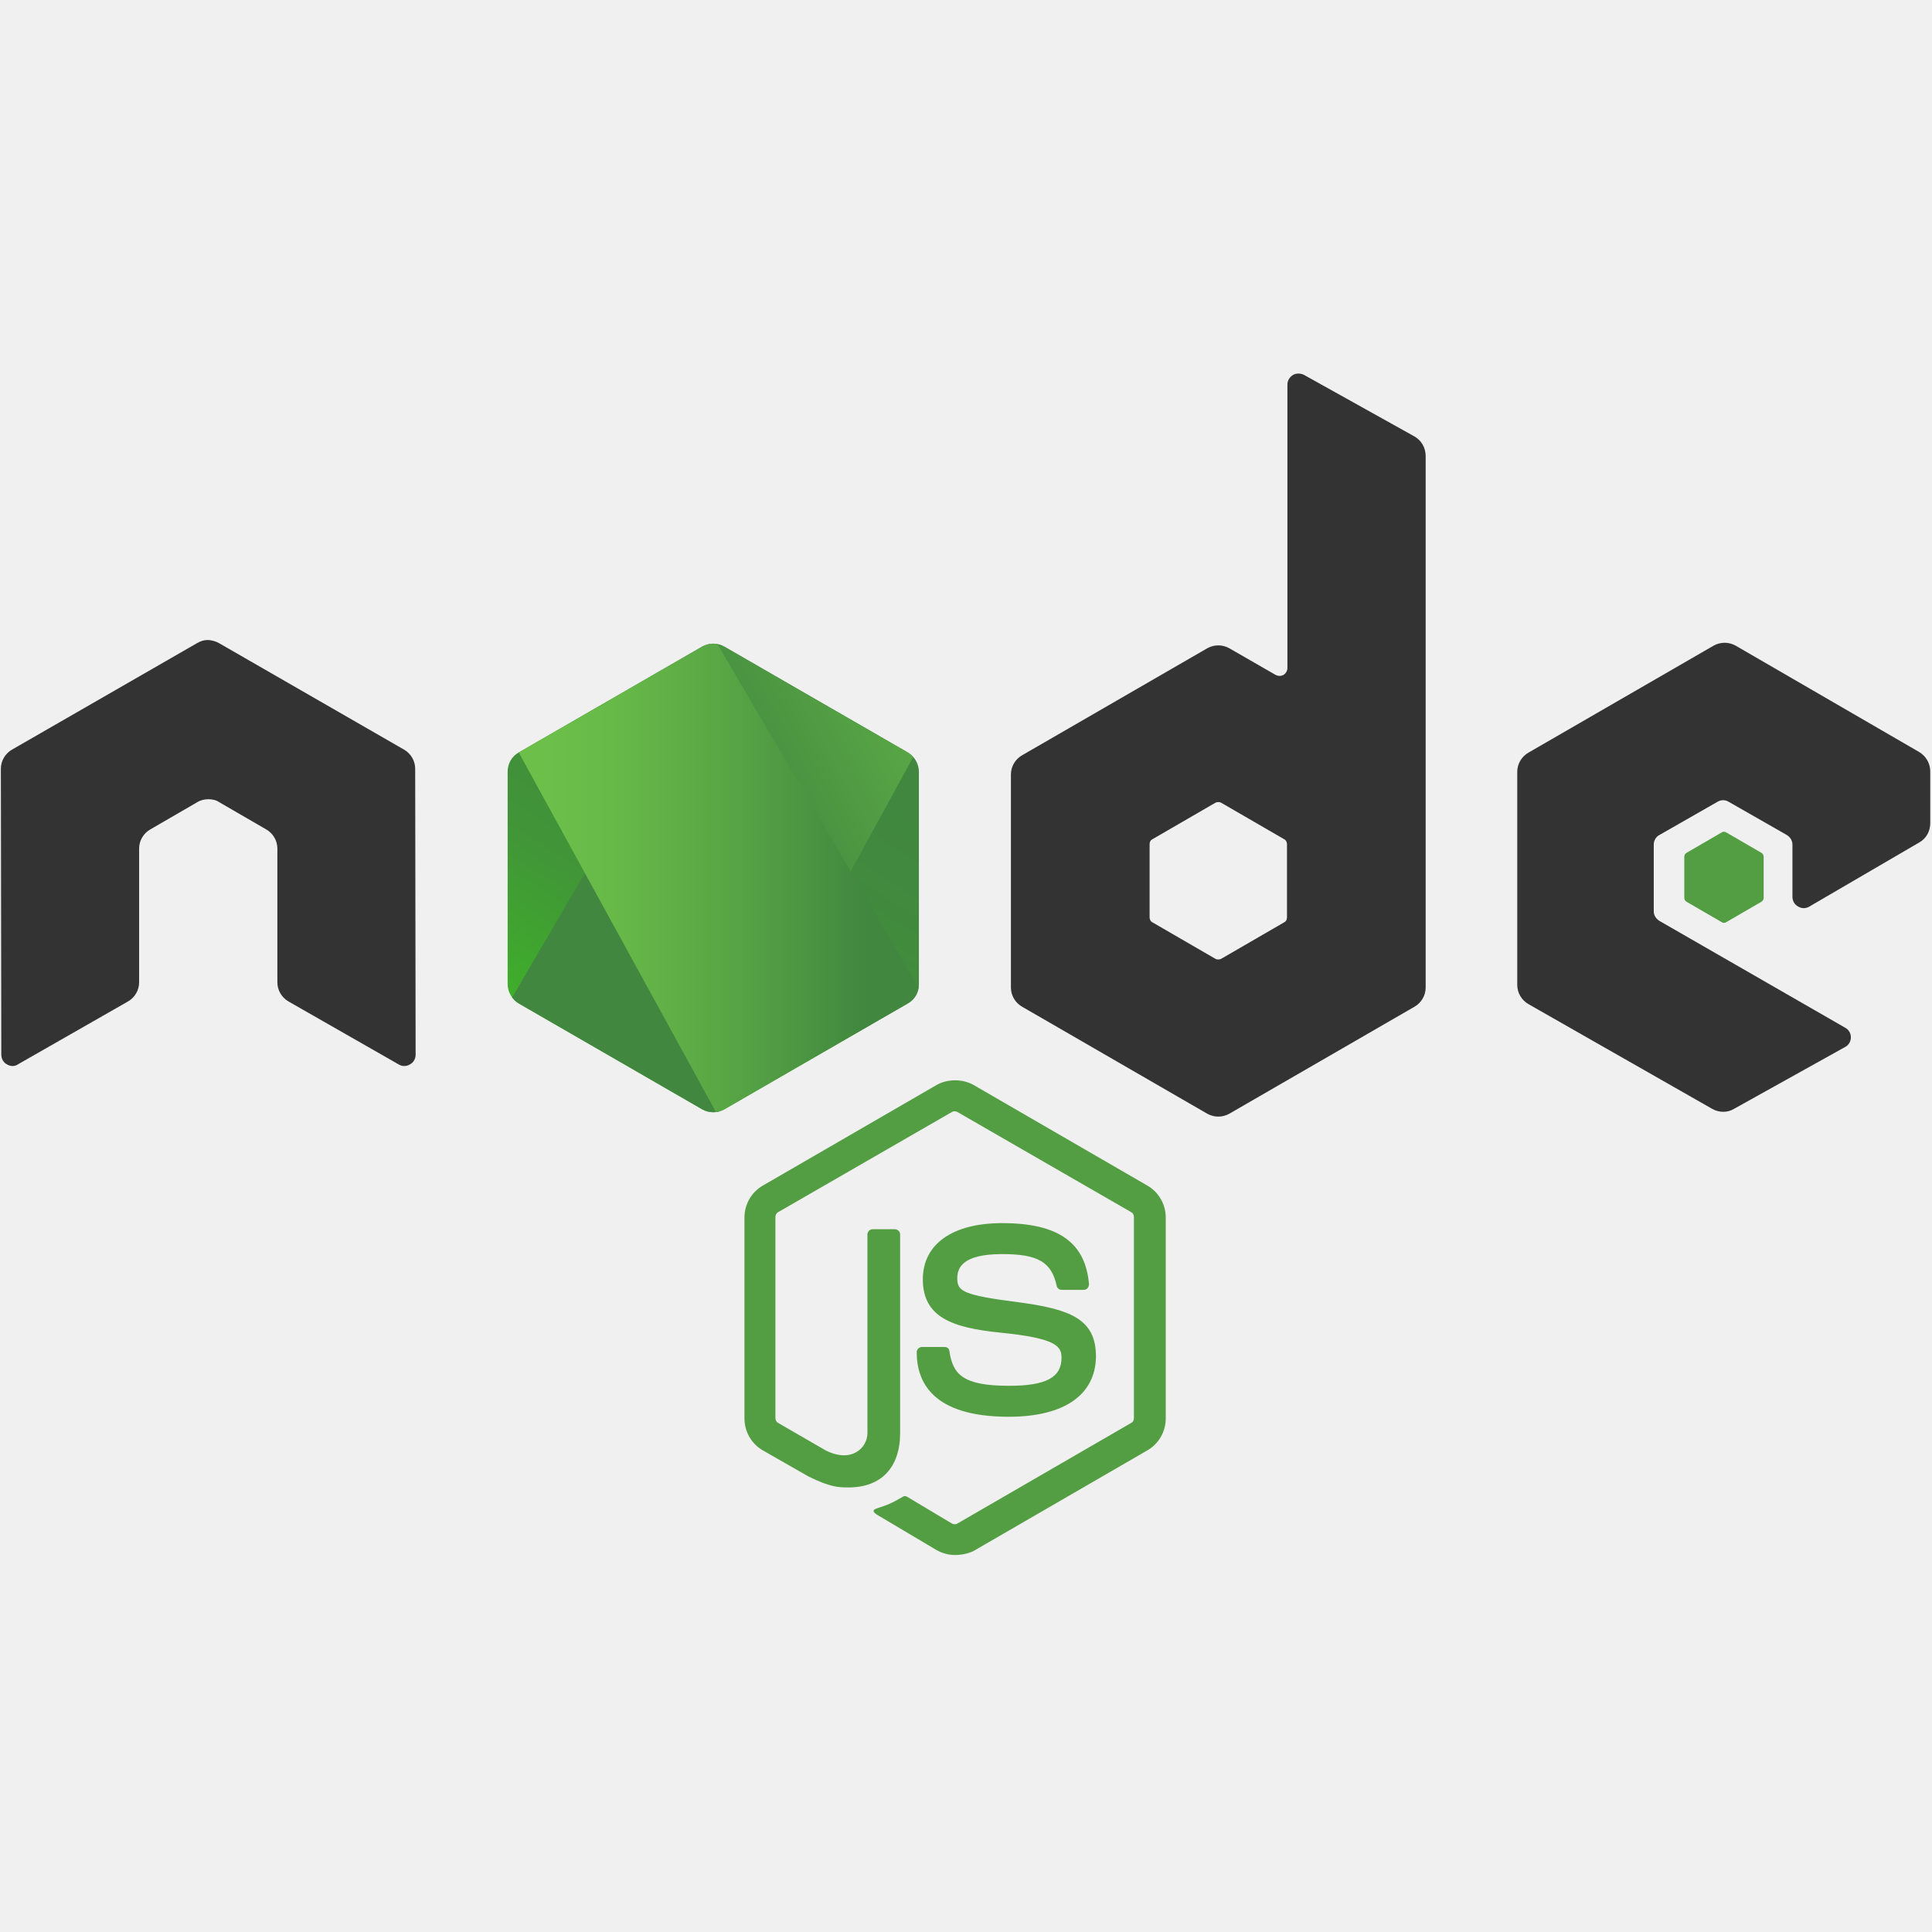
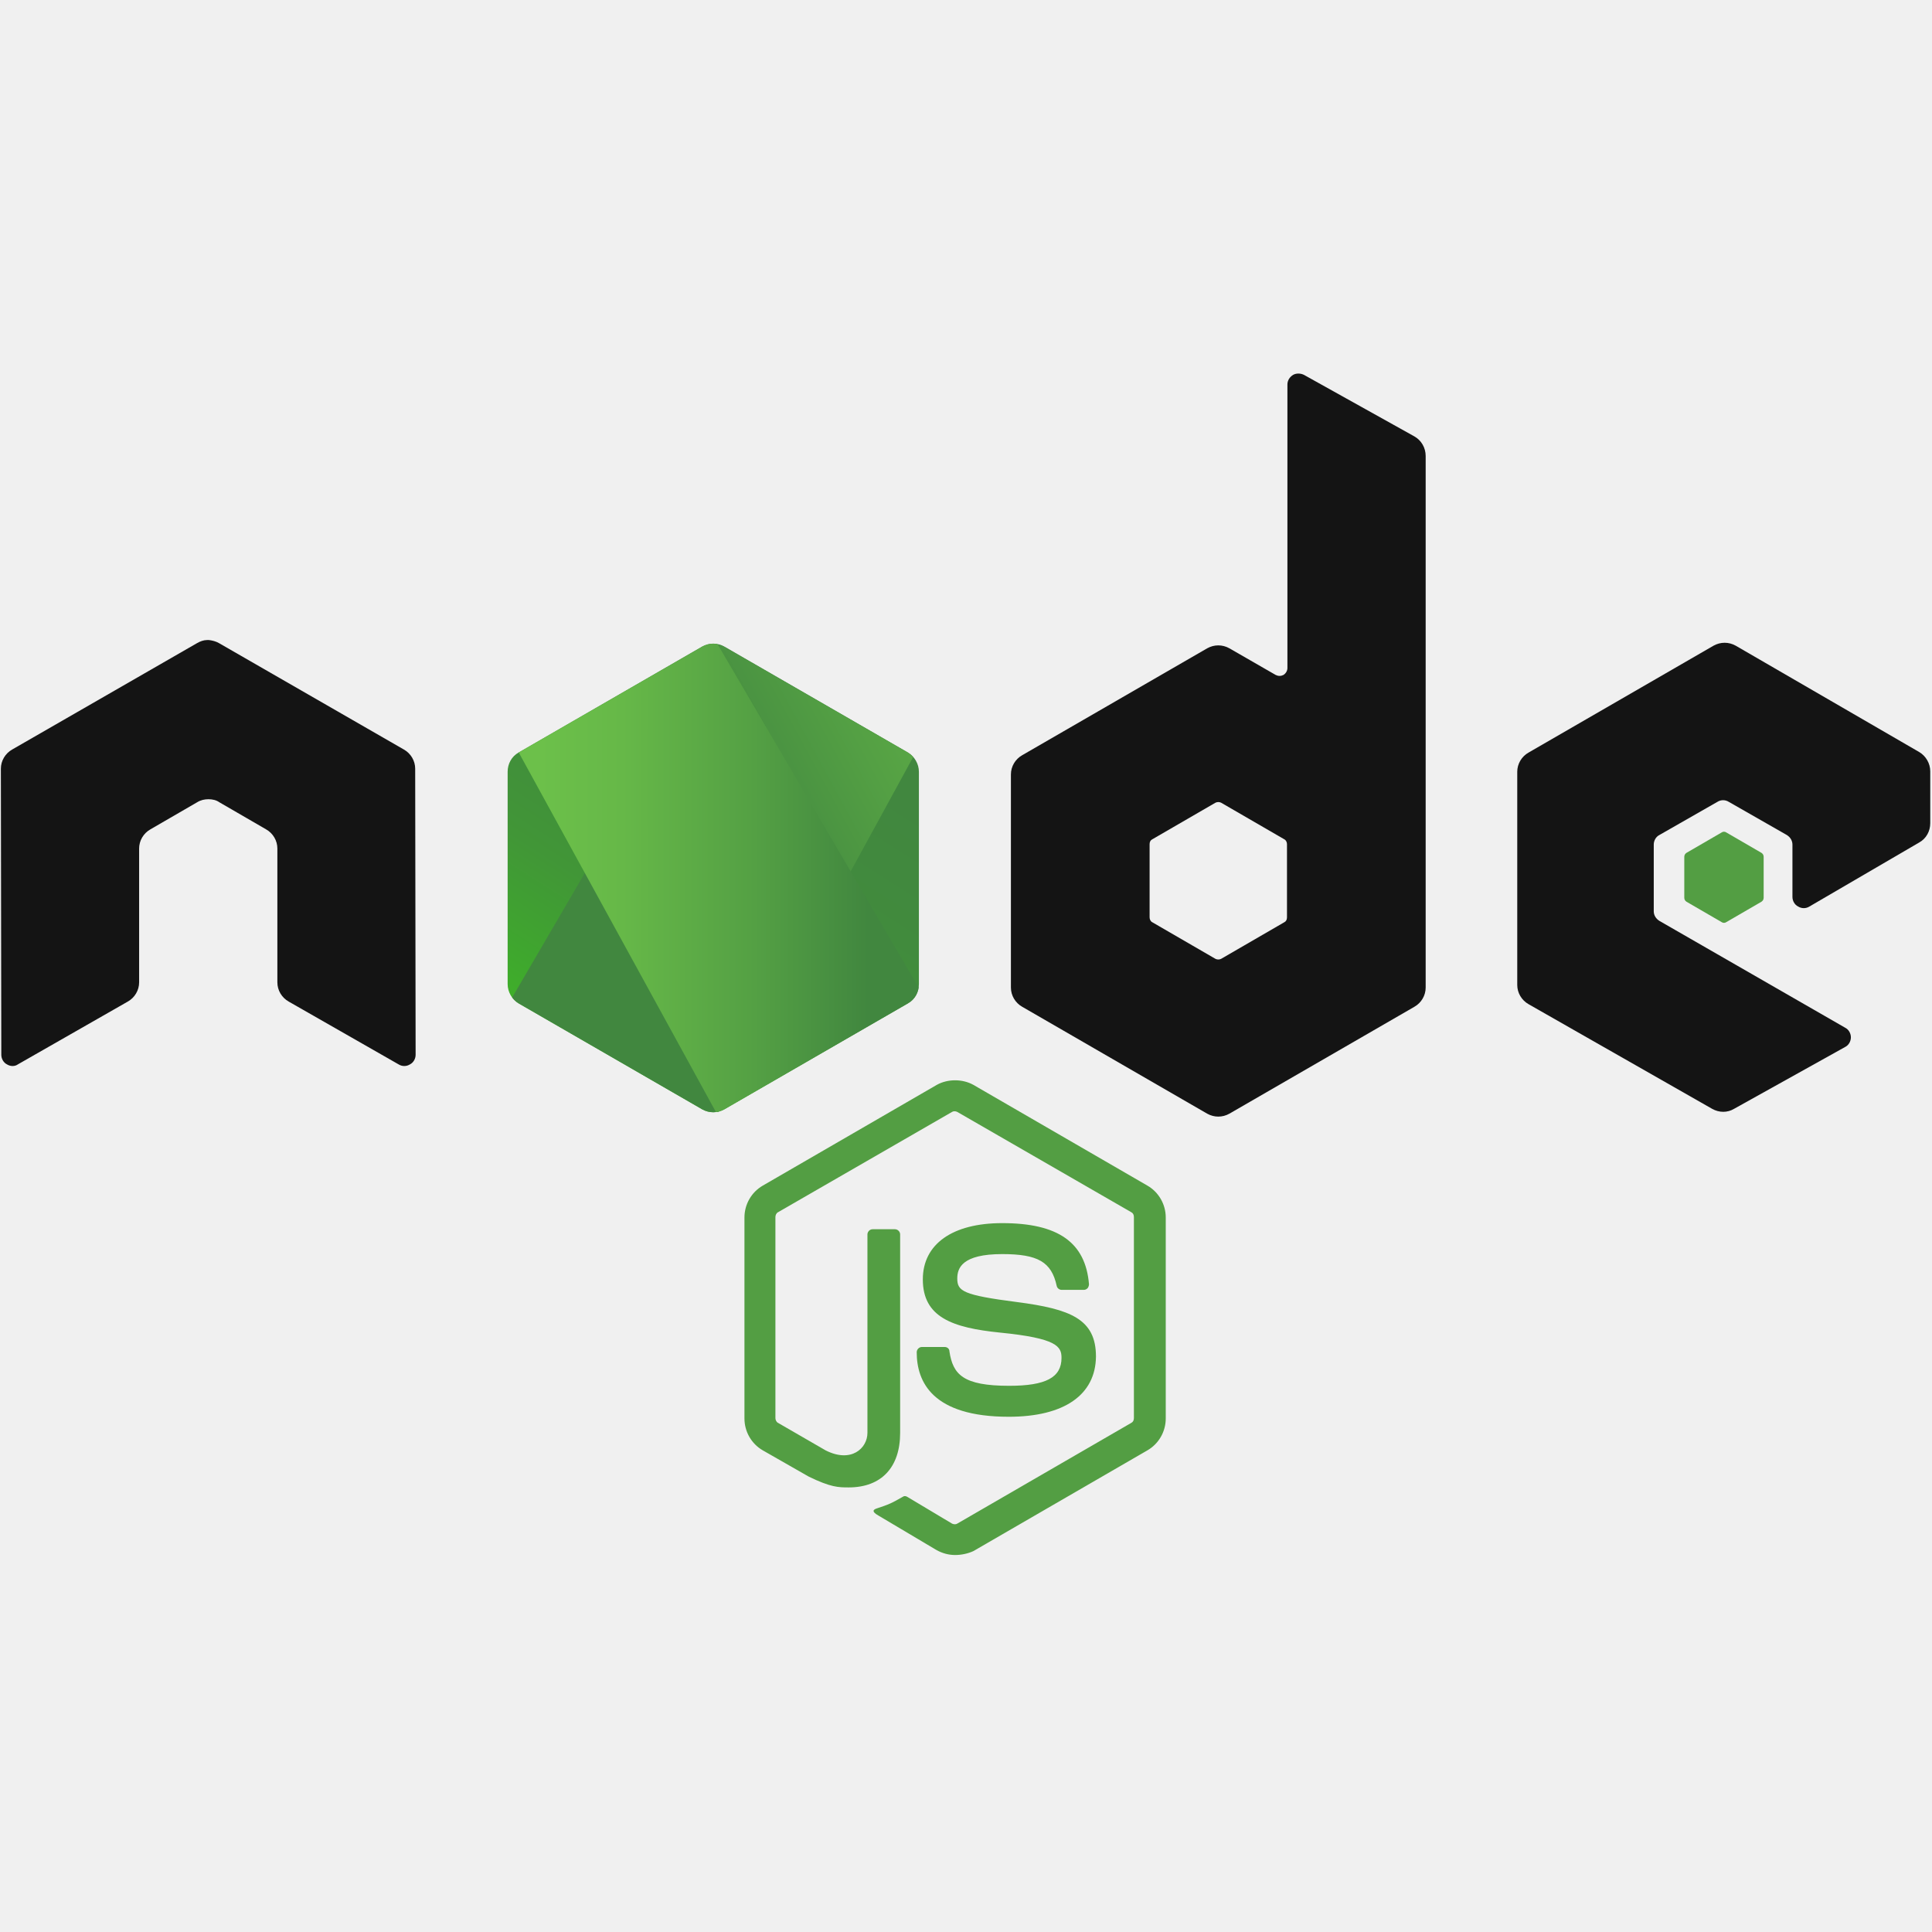
<svg xmlns="http://www.w3.org/2000/svg" xmlns:xlink="http://www.w3.org/1999/xlink" width="50px" height="50px" viewBox="0 0 512 314" version="1.1" preserveAspectRatio="xMidYMid">
  <defs>
    <linearGradient x1="68.188%" y1="17.487%" x2="27.823%" y2="89.755%" id="linearGradient-1">
      <stop stop-color="#41873F" offset="0%" />
      <stop stop-color="#418B3D" offset="32.88%" />
      <stop stop-color="#419637" offset="63.52%" />
      <stop stop-color="#3FA92D" offset="93.19%" />
      <stop stop-color="#3FAE2A" offset="100%" />
    </linearGradient>
    <path id="path-2" d="M57.903,1.849 C56.054,0.809 53.858,0.809 52.009,1.849 L3.352,29.934 C1.502,30.974 0.462,32.939 0.462,35.019 L0.462,91.305 C0.462,93.385 1.618,95.35 3.352,96.39 L52.009,124.475 C53.858,125.515 56.054,125.515 57.903,124.475 L106.561,96.39 C108.41,95.35 109.45,93.385 109.45,91.305 L109.45,35.019 C109.45,32.939 108.294,30.974 106.561,29.934 L57.903,1.849 L57.903,1.849 Z" />
    <linearGradient x1="43.277%" y1="55.169%" x2="159.245%" y2="-18.306%" id="linearGradient-4">
      <stop stop-color="#41873F" offset="13.76%" />
      <stop stop-color="#54A044" offset="40.32%" />
      <stop stop-color="#66B848" offset="71.36%" />
      <stop stop-color="#6CC04A" offset="90.81%" />
    </linearGradient>
    <linearGradient x1="-4413.77%" y1="13.43%" x2="5327.93%" y2="13.43%" id="linearGradient-5">
      <stop stop-color="#6CC04A" offset="9.192%" />
      <stop stop-color="#66B848" offset="28.64%" />
      <stop stop-color="#54A044" offset="59.68%" />
      <stop stop-color="#41873F" offset="86.24%" />
    </linearGradient>
    <linearGradient x1="-4.389%" y1="49.997%" x2="101.499%" y2="49.997%" id="linearGradient-6">
      <stop stop-color="#6CC04A" offset="9.192%" />
      <stop stop-color="#66B848" offset="28.64%" />
      <stop stop-color="#54A044" offset="59.68%" />
      <stop stop-color="#41873F" offset="86.24%" />
    </linearGradient>
    <linearGradient x1="-9713.77%" y1="36.21%" x2="27.93%" y2="36.21%" id="linearGradient-7">
      <stop stop-color="#6CC04A" offset="9.192%" />
      <stop stop-color="#66B848" offset="28.64%" />
      <stop stop-color="#54A044" offset="59.68%" />
      <stop stop-color="#41873F" offset="86.24%" />
    </linearGradient>
    <linearGradient x1="-103.861%" y1="50.275%" x2="100.797%" y2="50.275%" id="linearGradient-8">
      <stop stop-color="#6CC04A" offset="9.192%" />
      <stop stop-color="#66B848" offset="28.64%" />
      <stop stop-color="#54A044" offset="59.68%" />
      <stop stop-color="#41873F" offset="86.24%" />
    </linearGradient>
    <linearGradient x1="130.613%" y1="-211.069%" x2="4.393%" y2="201.605%" id="linearGradient-9">
      <stop stop-color="#41873F" offset="0%" />
      <stop stop-color="#418B3D" offset="32.88%" />
      <stop stop-color="#419637" offset="63.52%" />
      <stop stop-color="#3FA92D" offset="93.19%" />
      <stop stop-color="#3FAE2A" offset="100%" />
    </linearGradient>
  </defs>
  <g fill="none">
    <path d="M253.111,313.094 C251.377,313.094 249.759,312.632 248.256,311.823 L232.885,302.693 C230.573,301.421 231.729,300.959 232.423,300.728 C235.543,299.688 236.121,299.456 239.357,297.607 C239.704,297.376 240.166,297.492 240.513,297.723 L252.302,304.773 C252.764,305.004 253.342,305.004 253.688,304.773 L299.803,278.075 C300.265,277.844 300.497,277.381 300.497,276.804 L300.497,223.523 C300.497,222.945 300.265,222.483 299.803,222.252 L253.688,195.67 C253.226,195.438 252.648,195.438 252.302,195.67 L206.187,222.252 C205.725,222.483 205.493,223.061 205.493,223.523 L205.493,276.804 C205.493,277.266 205.725,277.844 206.187,278.075 L218.785,285.356 C225.604,288.823 229.88,284.778 229.88,280.733 L229.88,228.146 C229.88,227.453 230.458,226.759 231.267,226.759 L237.161,226.759 C237.855,226.759 238.548,227.337 238.548,228.146 L238.548,280.733 C238.548,289.864 233.578,295.18 224.91,295.18 C222.252,295.18 220.172,295.18 214.277,292.291 L202.142,285.356 C199.137,283.623 197.288,280.386 197.288,276.919 L197.288,223.639 C197.288,220.172 199.137,216.935 202.142,215.202 L248.256,188.504 C251.146,186.886 255.075,186.886 257.965,188.504 L304.079,215.202 C307.084,216.935 308.934,220.172 308.934,223.639 L308.934,276.919 C308.934,280.386 307.084,283.623 304.079,285.356 L257.965,312.054 C256.462,312.748 254.729,313.094 253.111,313.094 Z M267.326,276.457 C247.101,276.457 242.94,267.211 242.94,259.352 C242.94,258.658 243.518,257.965 244.327,257.965 L250.337,257.965 C251.03,257.965 251.608,258.427 251.608,259.121 C252.533,265.246 255.191,268.251 267.442,268.251 C277.15,268.251 281.311,266.055 281.311,260.854 C281.311,257.849 280.155,255.653 265.015,254.151 C252.417,252.879 244.558,250.106 244.558,240.051 C244.558,230.689 252.417,225.141 265.593,225.141 C280.386,225.141 287.668,230.227 288.592,241.322 C288.592,241.669 288.477,242.015 288.246,242.362 C288.014,242.593 287.668,242.824 287.321,242.824 L281.311,242.824 C280.733,242.824 280.155,242.362 280.04,241.784 C278.653,235.428 275.07,233.347 265.593,233.347 C254.96,233.347 253.688,237.046 253.688,239.819 C253.688,243.171 255.191,244.211 269.522,246.06 C283.738,247.91 290.442,250.568 290.442,260.507 C290.326,270.678 282.005,276.457 267.326,276.457 Z" fill="#539E43" />
-     <path d="M110.028,104.712 C110.028,102.631 108.872,100.666 107.023,99.626 L58.019,71.426 C57.21,70.963 56.285,70.732 55.361,70.617 L54.898,70.617 C53.974,70.617 53.049,70.963 52.24,71.426 L3.236,99.626 C1.387,100.666 0.231,102.631 0.231,104.712 L0.347,180.529 C0.347,181.569 0.925,182.609 1.849,183.072 C2.774,183.65 3.93,183.65 4.739,183.072 L33.864,166.429 C35.713,165.389 36.869,163.424 36.869,161.344 L36.869,125.862 C36.869,123.781 38.024,121.817 39.874,120.777 L52.24,113.611 C53.165,113.033 54.205,112.802 55.245,112.802 C56.285,112.802 57.326,113.033 58.135,113.611 L70.501,120.777 C72.35,121.817 73.506,123.781 73.506,125.862 L73.506,161.344 C73.506,163.424 74.662,165.389 76.511,166.429 L105.636,183.072 C106.561,183.65 107.716,183.65 108.641,183.072 C109.566,182.609 110.144,181.569 110.144,180.529 L110.028,104.712 L110.028,104.712 Z" fill="#333333" />
-     <path d="M345.571,0.347 C344.647,-0.116 343.491,-0.116 342.682,0.347 C341.757,0.925 341.179,1.849 341.179,2.889 L341.179,78.014 C341.179,78.707 340.833,79.4 340.139,79.863 C339.446,80.209 338.752,80.209 338.059,79.863 L325.808,72.813 C323.958,71.772 321.763,71.772 319.913,72.813 L270.909,101.129 C269.06,102.169 267.904,104.134 267.904,106.214 L267.904,162.73 C267.904,164.811 269.06,166.776 270.909,167.816 L319.913,196.132 C321.763,197.172 323.958,197.172 325.808,196.132 L374.812,167.816 C376.661,166.776 377.817,164.811 377.817,162.73 L377.817,21.844 C377.817,19.648 376.661,17.683 374.812,16.643 L345.571,0.347 L345.571,0.347 Z M341.064,144.123 C341.064,144.701 340.833,145.163 340.37,145.394 L323.612,155.102 C323.149,155.334 322.572,155.334 322.109,155.102 L305.351,145.394 C304.888,145.163 304.657,144.585 304.657,144.123 L304.657,124.706 C304.657,124.128 304.888,123.666 305.351,123.435 L322.109,113.726 C322.572,113.495 323.149,113.495 323.612,113.726 L340.37,123.435 C340.833,123.666 341.064,124.244 341.064,124.706 L341.064,144.123 L341.064,144.123 Z" fill="#333333" />
+     <path d="M110.028,104.712 C110.028,102.631 108.872,100.666 107.023,99.626 L58.019,71.426 C57.21,70.963 56.285,70.732 55.361,70.617 L54.898,70.617 C53.974,70.617 53.049,70.963 52.24,71.426 L3.236,99.626 C1.387,100.666 0.231,102.631 0.231,104.712 L0.347,180.529 C0.347,181.569 0.925,182.609 1.849,183.072 C2.774,183.65 3.93,183.65 4.739,183.072 L33.864,166.429 C35.713,165.389 36.869,163.424 36.869,161.344 L36.869,125.862 C36.869,123.781 38.024,121.817 39.874,120.777 L52.24,113.611 C53.165,113.033 54.205,112.802 55.245,112.802 C56.285,112.802 57.326,113.033 58.135,113.611 L70.501,120.777 C72.35,121.817 73.506,123.781 73.506,125.862 L73.506,161.344 C73.506,163.424 74.662,165.389 76.511,166.429 L105.636,183.072 C106.561,183.65 107.716,183.65 108.641,183.072 C109.566,182.609 110.144,181.569 110.144,180.529 L110.028,104.712 L110.028,104.712 Z" fill="#141414" />
+     <path d="M345.571,0.347 C344.647,-0.116 343.491,-0.116 342.682,0.347 C341.757,0.925 341.179,1.849 341.179,2.889 L341.179,78.014 C341.179,78.707 340.833,79.4 340.139,79.863 C339.446,80.209 338.752,80.209 338.059,79.863 L325.808,72.813 C323.958,71.772 321.763,71.772 319.913,72.813 L270.909,101.129 C269.06,102.169 267.904,104.134 267.904,106.214 L267.904,162.73 C267.904,164.811 269.06,166.776 270.909,167.816 L319.913,196.132 C321.763,197.172 323.958,197.172 325.808,196.132 L374.812,167.816 C376.661,166.776 377.817,164.811 377.817,162.73 L377.817,21.844 C377.817,19.648 376.661,17.683 374.812,16.643 L345.571,0.347 L345.571,0.347 Z M341.064,144.123 C341.064,144.701 340.833,145.163 340.37,145.394 L323.612,155.102 C323.149,155.334 322.572,155.334 322.109,155.102 L305.351,145.394 C304.888,145.163 304.657,144.585 304.657,144.123 L304.657,124.706 C304.657,124.128 304.888,123.666 305.351,123.435 L322.109,113.726 C322.572,113.495 323.149,113.495 323.612,113.726 L340.37,123.435 C340.833,123.666 341.064,124.244 341.064,124.706 L341.064,144.123 L341.064,144.123 Z" fill="#141414" />
    <g transform="translate(401.0474, 70.50113)">
-       <path d="M107.601,53.743 C109.45,52.702 110.49,50.738 110.49,48.657 L110.49,34.904 C110.49,32.823 109.335,30.859 107.601,29.819 L58.944,1.618 C57.094,0.578 54.898,0.578 53.049,1.618 L4.045,29.934 C2.196,30.974 1.04,32.939 1.04,35.019 L1.04,91.536 C1.04,93.616 2.196,95.581 4.045,96.621 L52.702,124.359 C54.552,125.4 56.748,125.4 58.481,124.359 L87.953,107.948 C88.878,107.485 89.456,106.445 89.456,105.405 C89.456,104.365 88.878,103.325 87.953,102.862 L38.718,74.546 C37.793,73.968 37.215,73.044 37.215,72.004 L37.215,54.321 C37.215,53.28 37.793,52.24 38.718,51.778 L54.089,42.994 C55.014,42.416 56.17,42.416 57.094,42.994 L72.466,51.778 C73.391,52.356 73.968,53.28 73.968,54.321 L73.968,68.19 C73.968,69.23 74.546,70.27 75.471,70.732 C76.395,71.31 77.551,71.31 78.476,70.732 L107.601,53.743 L107.601,53.743 Z" fill="#333333" />
+       <path d="M107.601,53.743 C109.45,52.702 110.49,50.738 110.49,48.657 L110.49,34.904 C110.49,32.823 109.335,30.859 107.601,29.819 L58.944,1.618 C57.094,0.578 54.898,0.578 53.049,1.618 L4.045,29.934 C2.196,30.974 1.04,32.939 1.04,35.019 L1.04,91.536 C1.04,93.616 2.196,95.581 4.045,96.621 L52.702,124.359 C54.552,125.4 56.748,125.4 58.481,124.359 L87.953,107.948 C88.878,107.485 89.456,106.445 89.456,105.405 C89.456,104.365 88.878,103.325 87.953,102.862 L38.718,74.546 C37.793,73.968 37.215,73.044 37.215,72.004 L37.215,54.321 C37.215,53.28 37.793,52.24 38.718,51.778 L54.089,42.994 C55.014,42.416 56.17,42.416 57.094,42.994 L72.466,51.778 C73.391,52.356 73.968,53.28 73.968,54.321 L73.968,68.19 C73.968,69.23 74.546,70.27 75.471,70.732 C76.395,71.31 77.551,71.31 78.476,70.732 L107.601,53.743 L107.601,53.743 Z" fill="#141414" />
      <path d="M55.245,51.084 C55.592,50.853 56.054,50.853 56.401,51.084 L65.763,56.516 C66.109,56.748 66.34,57.094 66.34,57.557 L66.34,68.421 C66.34,68.883 66.109,69.23 65.763,69.461 L56.401,74.893 C56.054,75.124 55.592,75.124 55.245,74.893 L45.884,69.461 C45.537,69.23 45.306,68.883 45.306,68.421 L45.306,57.557 C45.306,57.094 45.537,56.748 45.884,56.516 L55.245,51.084 L55.245,51.084 Z" fill="#539E43" />
    </g>
    <g transform="translate(134.0677, 70.50113)">
      <mask id="mask-3" fill="white">
        <use xlink:href="#path-2" />
      </mask>
      <use fill="url(#linearGradient-1)" xlink:href="#path-2" />
      <g mask="url(#mask-3)">
        <path d="M51.893,1.849 L3.121,29.934 C1.271,30.974 0,32.939 0,35.019 L0,91.305 C0,92.692 0.578,93.963 1.502,95.003 L56.285,1.156 C54.898,0.925 53.28,1.04 51.893,1.849 L51.893,1.849 Z" />
        <path d="M56.632,125.053 C57.094,124.937 57.557,124.706 58.019,124.475 L106.792,96.39 C108.641,95.35 109.797,93.385 109.797,91.305 L109.797,35.019 C109.797,33.517 109.103,32.014 108.063,30.974 L56.632,125.053 L56.632,125.053 Z" />
        <path d="M106.676,29.934 L57.788,1.849 C57.326,1.618 56.748,1.387 56.285,1.271 L1.502,95.119 C1.965,95.697 2.543,96.159 3.121,96.506 L52.009,124.591 C53.396,125.4 55.014,125.631 56.516,125.168 L107.948,31.09 C107.601,30.628 107.139,30.281 106.676,29.934 L106.676,29.934 Z" fill="url(#linearGradient-4)" />
      </g>
      <g mask="url(#mask-3)">
        <g transform="translate(0, -9.24605)">
          <path d="M109.797,100.551 L109.797,44.265 C109.797,42.185 108.526,40.22 106.676,39.18 L57.788,11.095 C57.21,10.749 56.632,10.517 55.939,10.402 L109.45,101.822 C109.681,101.475 109.797,101.013 109.797,100.551 L109.797,100.551 Z" fill="none" />
          <path d="M3.121,39.18 C1.271,40.22 0,42.185 0,44.265 L0,100.551 C0,102.631 1.387,104.596 3.121,105.636 L52.009,133.721 C53.165,134.414 54.436,134.646 55.823,134.414 L3.467,39.065 L3.121,39.18 L3.121,39.18 Z" fill="none" />
          <path fill="url(#linearGradient-5)" fill-rule="evenodd" d="M50.391,0.809 L49.698,1.156 L50.622,1.156 L50.391,0.809 Z" />
          <path d="M106.792,105.636 C108.179,104.827 109.219,103.44 109.681,101.938 L56.054,10.402 C54.667,10.171 53.165,10.286 51.893,11.095 L3.352,39.065 L55.707,134.53 C56.401,134.414 57.21,134.183 57.903,133.837 L106.792,105.636 L106.792,105.636 Z" fill="url(#linearGradient-6)" fill-rule="evenodd" />
          <path fill="url(#linearGradient-7)" fill-rule="evenodd" d="M111.299,104.712 L110.953,104.134 L110.953,104.943 L111.299,104.712 Z" />
          <path d="M106.792,105.636 L58.019,133.721 C57.326,134.068 56.632,134.299 55.823,134.414 L56.748,136.148 L110.837,104.827 L110.837,104.134 L109.45,101.822 C109.219,103.44 108.179,104.827 106.792,105.636 L106.792,105.636 Z" fill="url(#linearGradient-8)" fill-rule="evenodd" />
          <path d="M106.792,105.636 L58.019,133.721 C57.326,134.068 56.632,134.299 55.823,134.414 L56.748,136.148 L110.837,104.827 L110.837,104.134 L109.45,101.822 C109.219,103.44 108.179,104.827 106.792,105.636 L106.792,105.636 Z" fill="url(#linearGradient-9)" fill-rule="evenodd" />
        </g>
      </g>
    </g>
  </g>
</svg>
